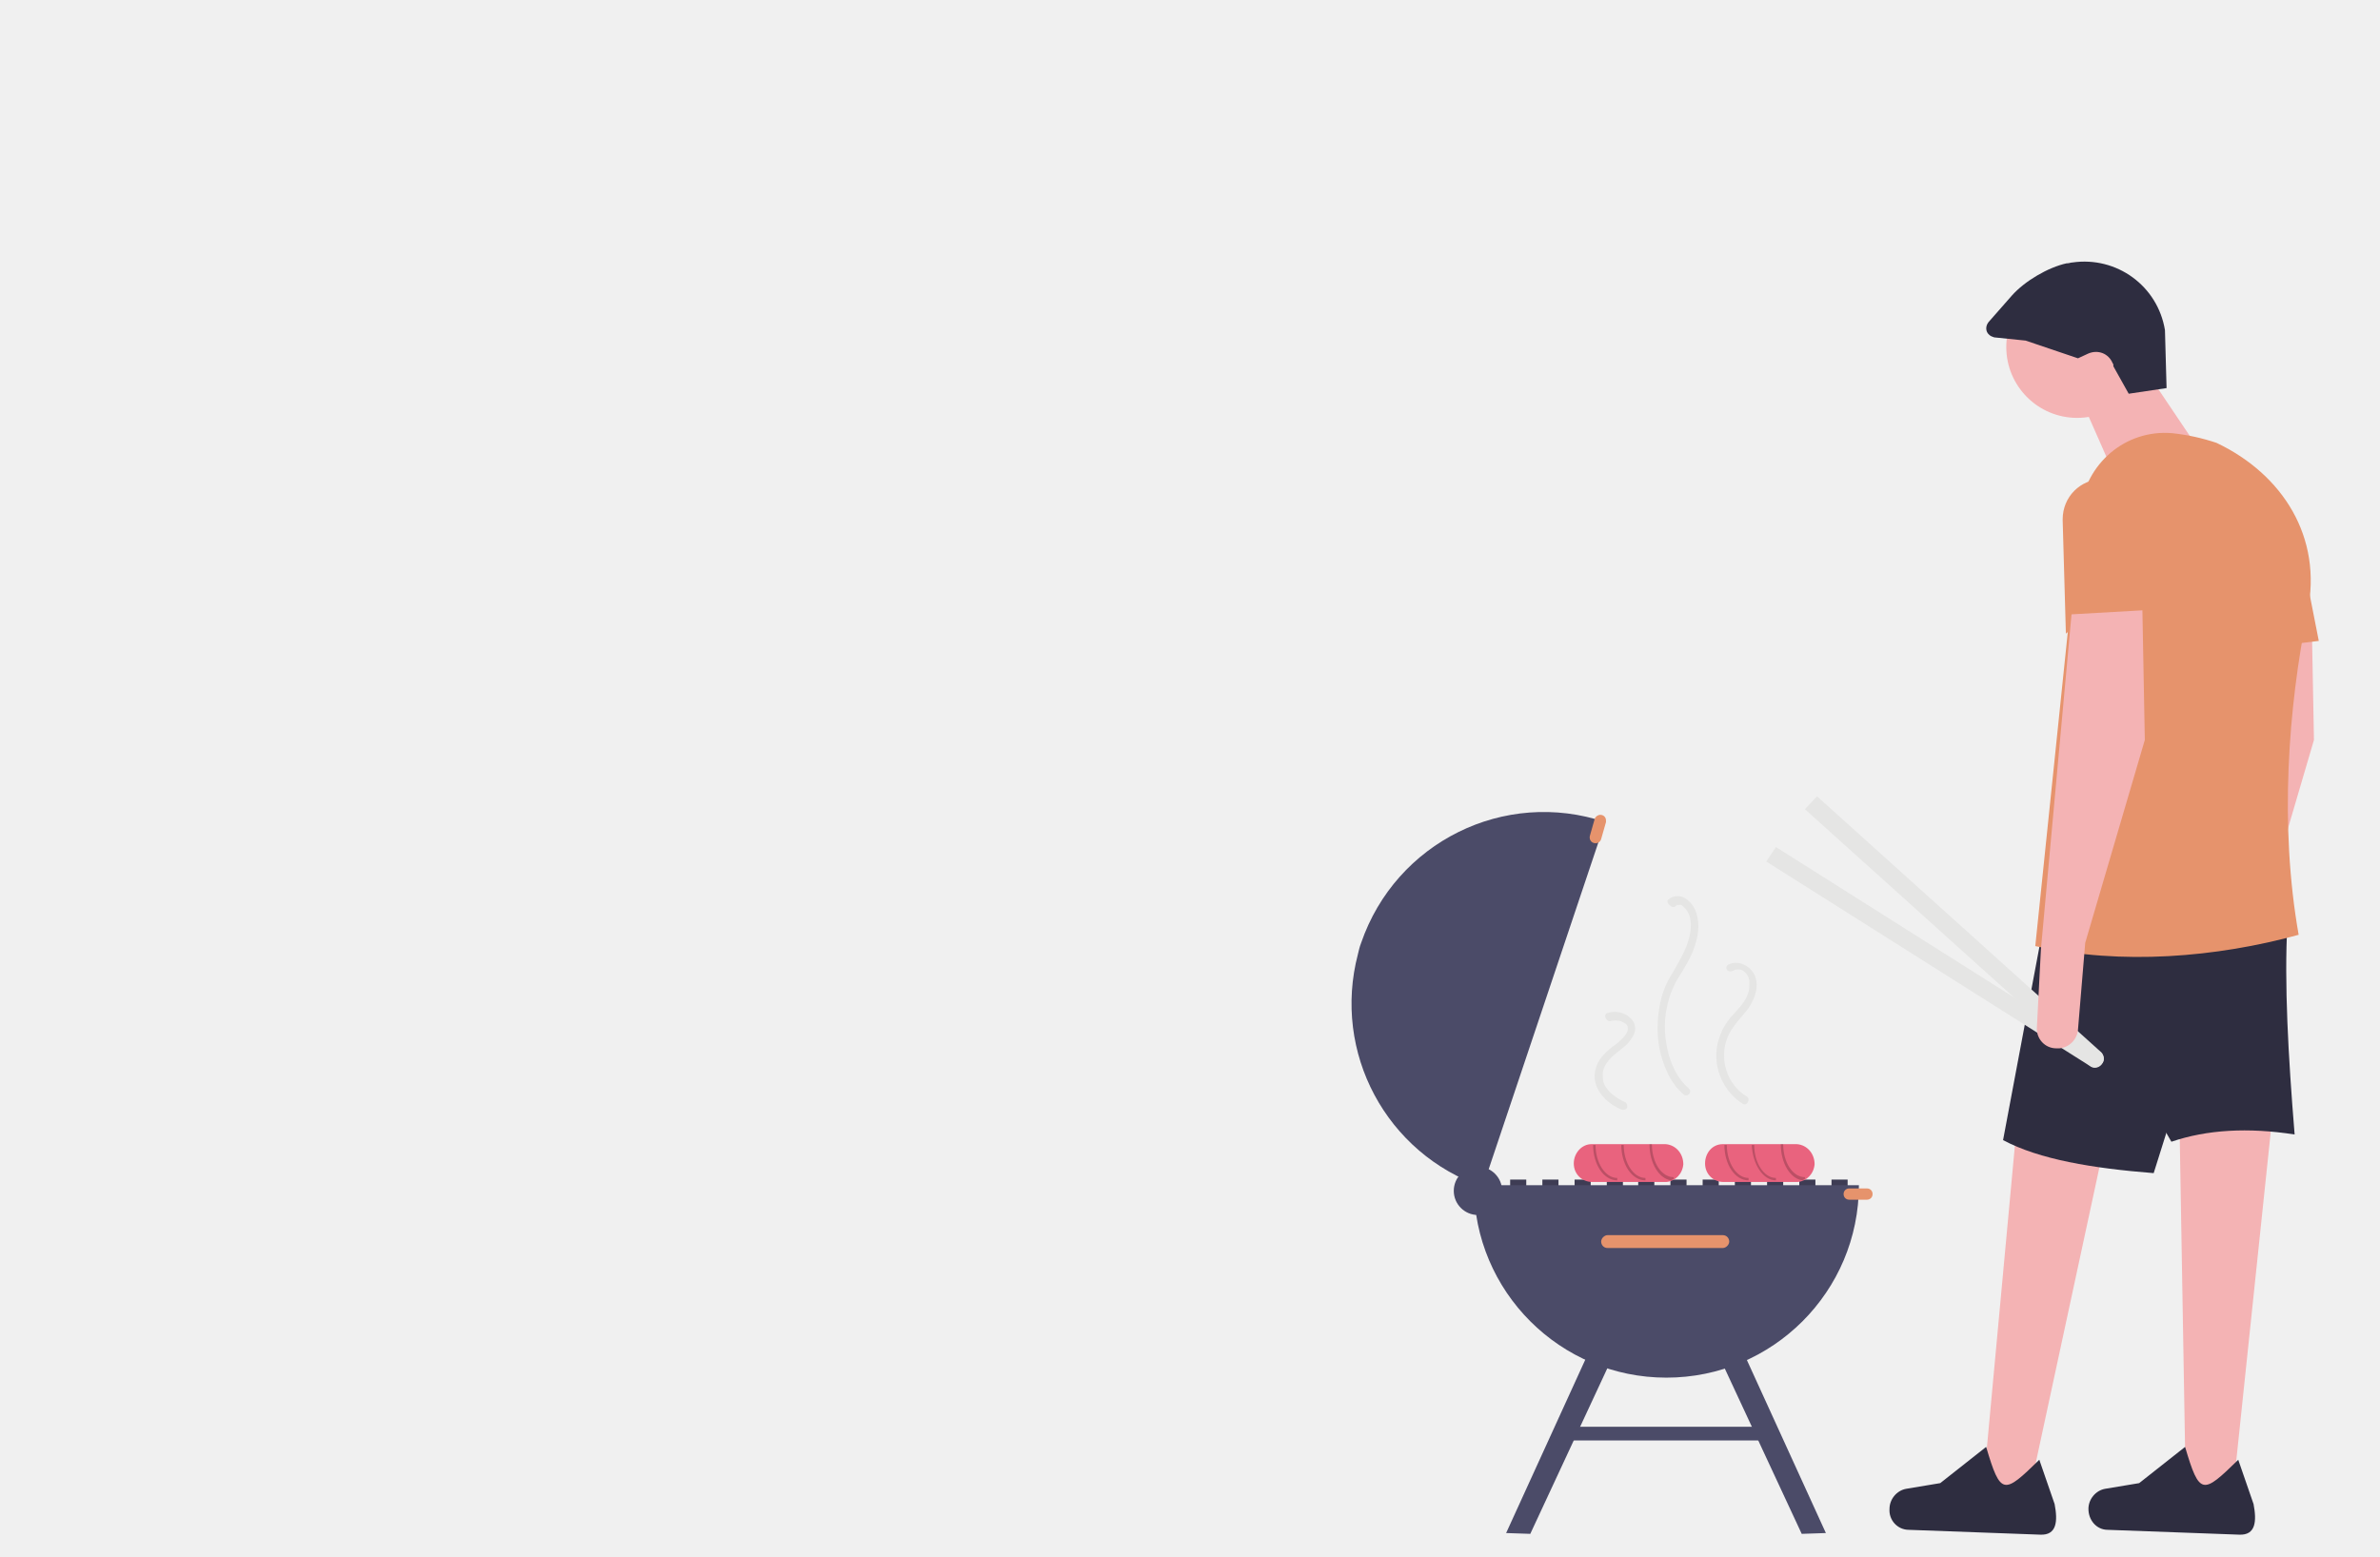
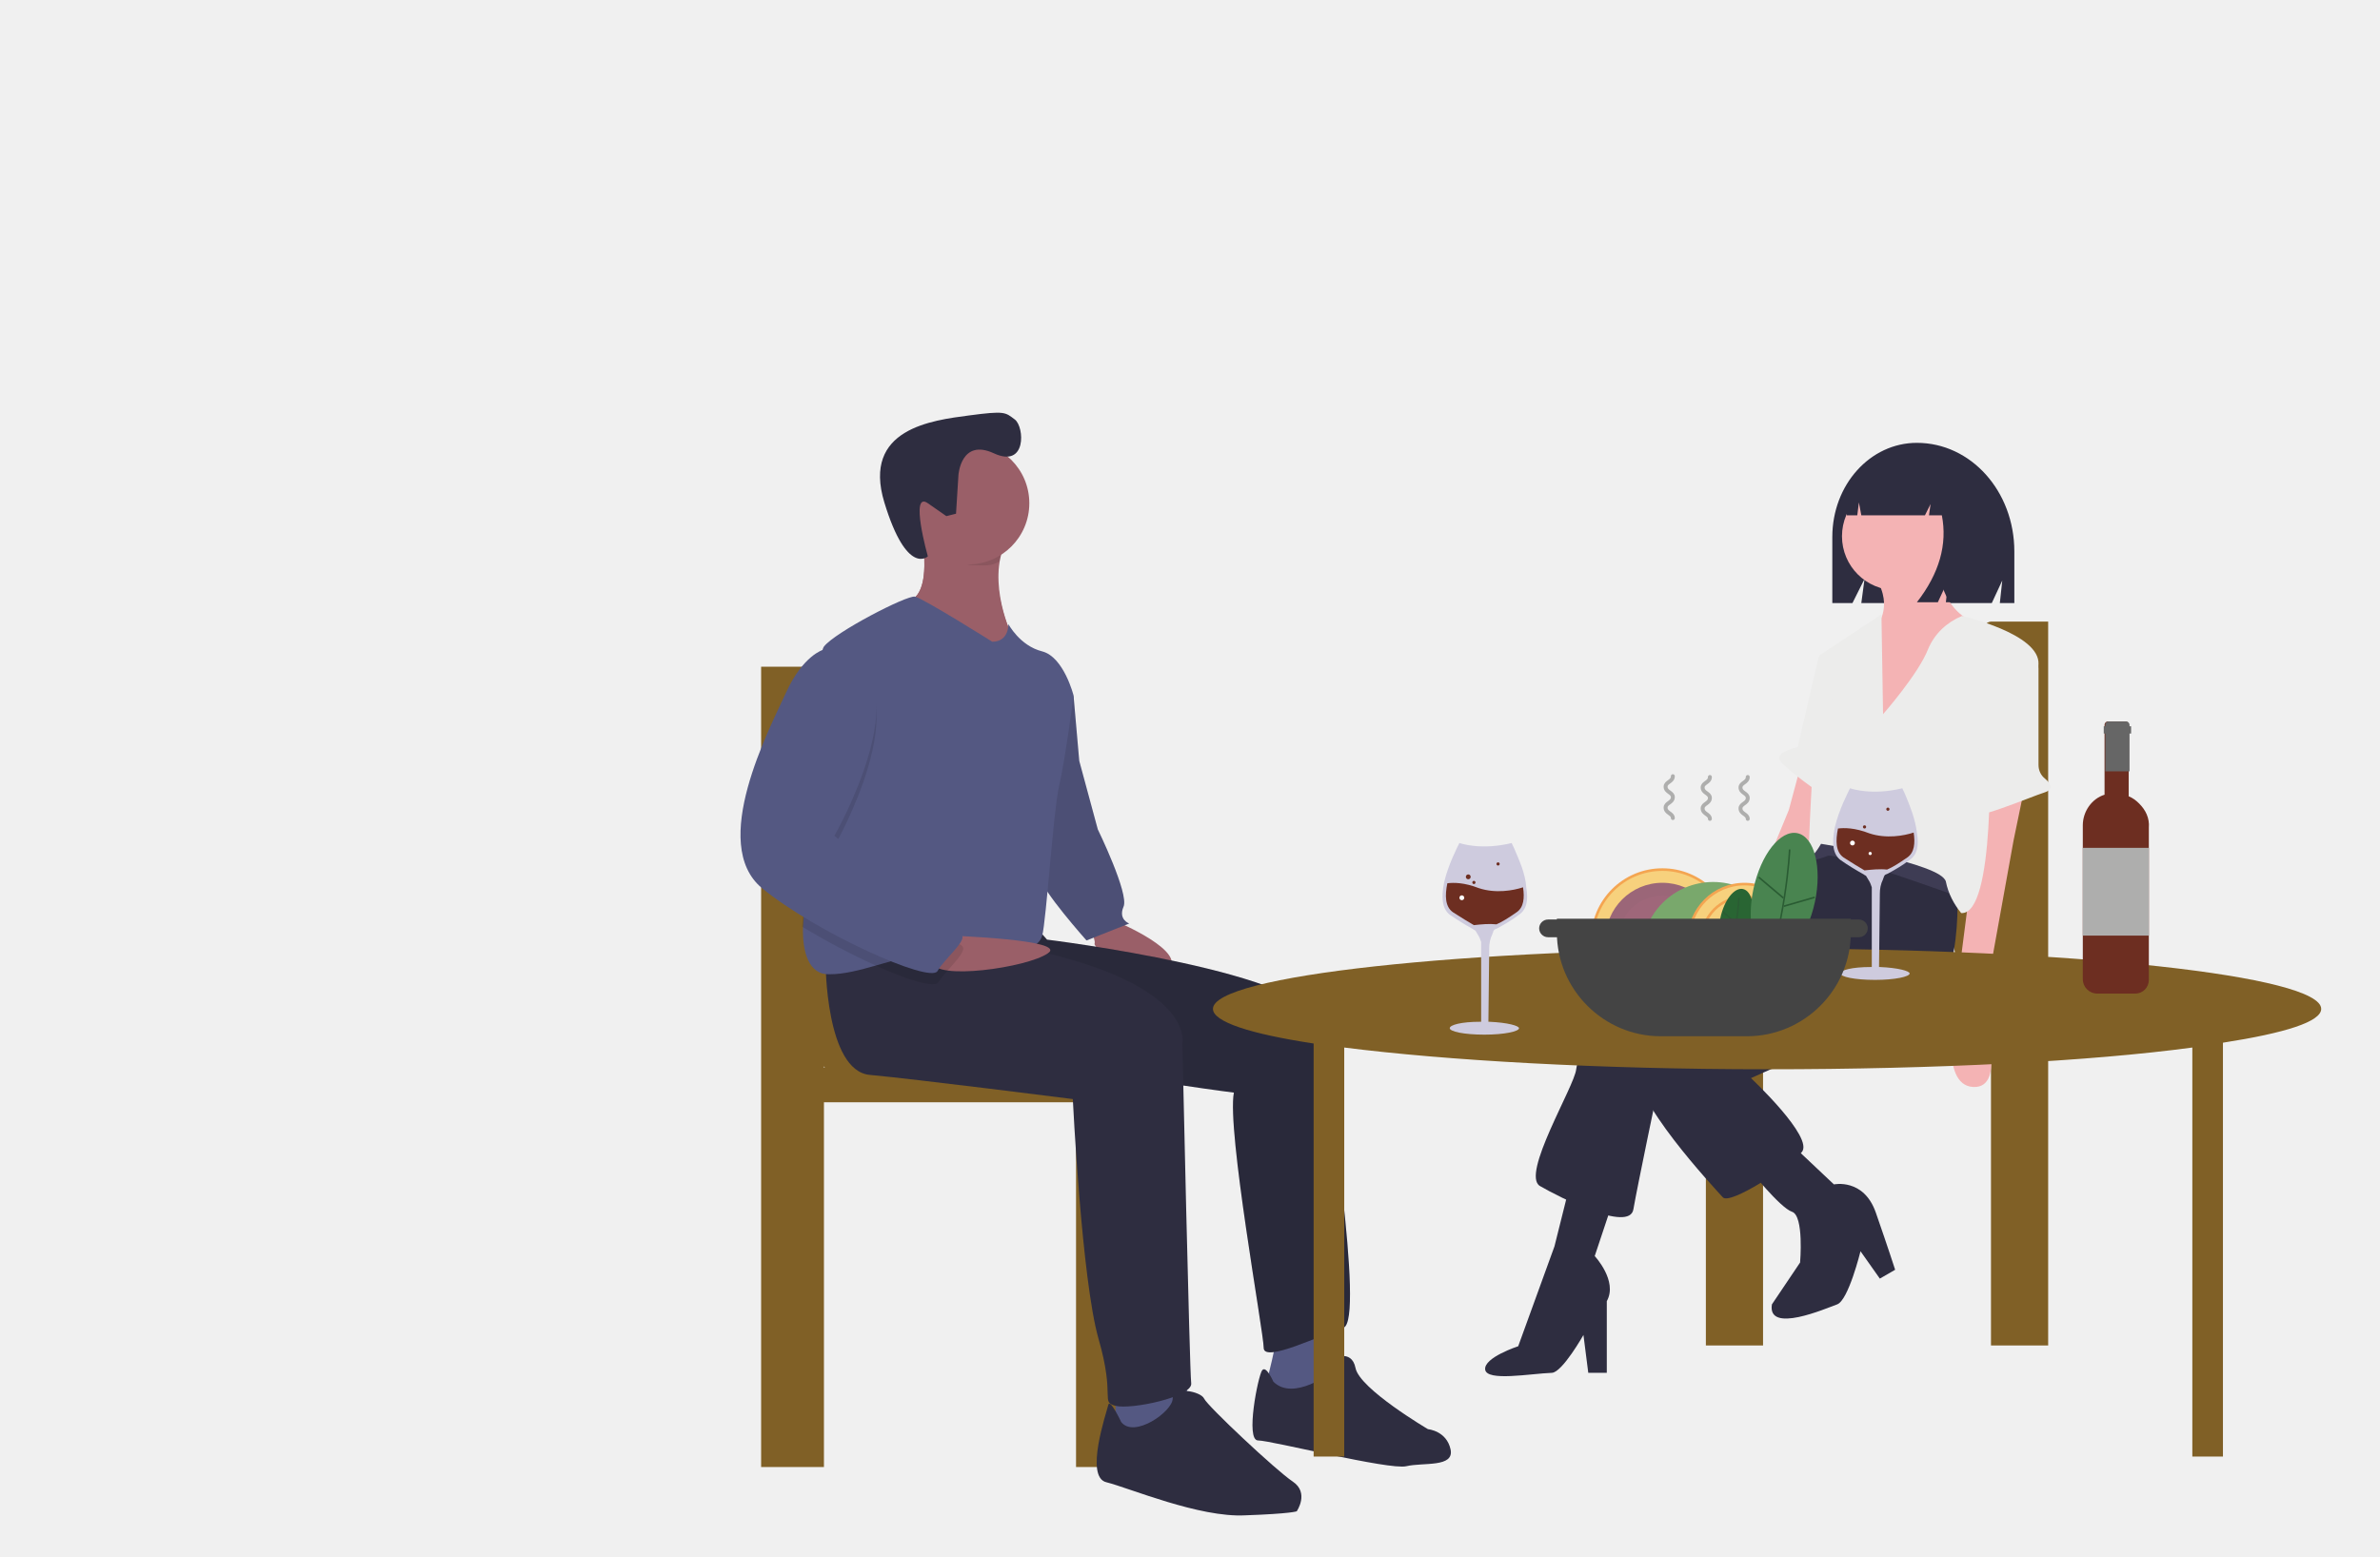
<svg xmlns="http://www.w3.org/2000/svg" version="1.1" id="圖層_1" x="0px" y="0px" viewBox="0 0 295.5 193.3" style="enable-background:new 0 0 295.5 193.3;" xml:space="preserve">
  <style type="text/css">
- 	.st0{fill:#3E3C54;}
- 	.st1{fill:#4B4B68;}
- 	.st2{fill:#E6936C;}
- 	.st3{fill:#E9637E;}
- 	.st4{opacity:0.2;fill:#040000;enable-background:new    ;}
- 	.st5{fill:#E5E5E4;}
- 	.st6{fill:#F4B3B4;}
- 	.st7{fill:#2E2D40;}
+ 	.st0{fill:#806026;}
+ 	.st1{fill:#2E2D40;}
+ 	.st2{fill:#F4B3B4;}
+ 	.st3{fill:#3E3C54;}
+ 	.st4{fill:#ECECEB;}
+ 	.st5{fill:#9A5F68;}
+ 	.st6{fill:#545882;}
+ 	.st7{opacity:0.1;fill:#040000;enable-background:new    ;}
+ 	.st8{fill:#6D2E21;}
+ 	.st9{fill:#AEAEAD;}
+ 	.st10{fill:#666666;}
+ 	.st11{fill:#CECBDE;}
+ 	.st12{fill:#FFFFFF;}
+ 	.st13{fill:#F7D17D;stroke:#F4A551;stroke-width:0.322;stroke-miterlimit:10;}
+ 	.st14{fill:#9B6678;stroke:#9B6678;stroke-width:0.322;stroke-miterlimit:10;}
+ 	.st15{fill:#9F677A;stroke:#9F677A;stroke-width:0.322;stroke-miterlimit:10;}
+ 	.st16{fill:#79A86C;stroke:#79A86C;stroke-width:0.322;stroke-miterlimit:10;}
+ 	.st17{fill:#444444;}
+ 	.st18{fill:none;stroke:#AEAEAD;stroke-width:0.488;stroke-linecap:round;stroke-linejoin:round;stroke-miterlimit:10;}
+ 	.st19{fill:#296533;}
+ 	.st20{fill:#2A5C33;}
+ 	.st21{fill:#555EA8;}
+ 	.st22{fill:#498450;}
</style>
  <g>
-     <rect x="227.4" y="146.5" class="st0" width="2" height="1.2" />
-     <rect x="223.4" y="146.5" class="st0" width="2" height="1.2" />
-     <rect x="219.4" y="146.5" class="st0" width="2" height="1.2" />
-     <rect x="215.4" y="146.5" class="st0" width="2" height="1.2" />
-     <rect x="211.4" y="146.5" class="st0" width="2" height="1.2" />
-     <rect x="207.4" y="146.5" class="st0" width="2" height="1.2" />
-     <rect x="203.4" y="146.5" class="st0" width="2" height="1.2" />
-     <rect x="199.5" y="146.5" class="st0" width="2" height="1.2" />
-     <rect x="195.5" y="146.5" class="st0" width="2" height="1.2" />
-     <rect x="191.5" y="146.5" class="st0" width="2" height="1.2" />
-     <rect x="187.5" y="146.5" class="st0" width="2" height="1.2" />
-     <path class="st1" d="M183,147.2c0,13.2,10.7,23.9,23.9,23.9s23.9-10.7,23.9-23.9H183z" />
-     <path class="st1" d="M184.1,147.4l15.2-45.3c-12.5-4.2-26,2.5-30.3,15c0,0,0,0,0,0c-0.2,0.5-0.3,1-0.4,1.4   C165.4,130.7,172.1,143.3,184.1,147.4z" />
-     <circle class="st1" cx="183.5" cy="147.9" r="3" />
-     <path class="st2" d="M213.9,153.4c0.5,0,0.8,0.4,0.8,0.8s-0.4,0.8-0.8,0.8h-14.3c-0.5,0-0.8-0.4-0.8-0.8s0.4-0.8,0.8-0.8H213.9z" />
-     <polygon class="st1" points="187,190.4 190,190.5 200.7,167.5 198,166.3  " />
-     <polygon class="st1" points="226.7,190.4 223.7,190.5 213,167.5 215.7,166.3  " />
-     <rect x="194.5" y="177.2" class="st1" width="24.6" height="1.7" />
-     <path class="st2" d="M198.7,101.2c0.4,0,0.7,0.3,0.7,0.7c0,0.1,0,0.1,0,0.2l-0.6,2.1c-0.1,0.4-0.5,0.6-0.9,0.5   c-0.4-0.1-0.6-0.5-0.5-0.9l0.6-2.1C198.1,101.4,198.4,101.2,198.7,101.2z" />
-     <path class="st2" d="M231.8,147.6c0.4,0,0.7,0.3,0.7,0.7s-0.3,0.7-0.7,0.7h-2.2c-0.4,0-0.7-0.3-0.7-0.7s0.3-0.7,0.7-0.7H231.8z" />
-     <path class="st3" d="M213.9,142.1h9c0.1,0,0.1,0,0.2,0c1.3,0.1,2.2,1.2,2.2,2.5c-0.1,1.2-1,2.1-2.1,2.2c-0.1,0-0.1,0-0.2,0h-9   c-1.3,0-2.3-1-2.3-2.3S212.6,142.1,213.9,142.1L213.9,142.1z" />
-     <path class="st4" d="M223.8,146.6c-1.5-0.2-2.7-2.1-2.7-4.5h0.3c0,2.3,1.2,4.1,2.7,4.1v0.2L223.8,146.6z" />
-     <path class="st4" d="M220.5,146.6v-0.3c-1.5,0-2.7-1.9-2.7-4.1h-0.3C217.6,144.6,218.9,146.6,220.5,146.6z" />
-     <path class="st4" d="M217.1,146.6v-0.3c-1.5,0-2.7-1.9-2.7-4.1h-0.3C214.1,144.6,215.4,146.6,217.1,146.6z" />
-     <path class="st3" d="M197.6,142.1h9c0.1,0,0.1,0,0.2,0c1.3,0.1,2.2,1.2,2.2,2.5c-0.1,1.2-1,2.1-2.1,2.2c-0.1,0-0.1,0-0.2,0h-9   c-1.3,0-2.3-1-2.3-2.3S196.4,142.1,197.6,142.1L197.6,142.1L197.6,142.1z" />
-     <path class="st4" d="M207.5,146.6c-1.5-0.2-2.7-2.1-2.7-4.5h0.3c0,2.3,1.2,4.1,2.7,4.1v0.2L207.5,146.6z" />
-     <path class="st4" d="M204.3,146.6v-0.3c-1.5,0-2.7-1.9-2.7-4.1h-0.3C201.3,144.6,202.6,146.6,204.3,146.6z" />
-     <path class="st4" d="M200.8,146.6v-0.3c-1.5,0-2.7-1.9-2.7-4.1h-0.3C197.8,144.6,199.1,146.6,200.8,146.6z" />
-     <path class="st5" d="M214.6,119.8c1.2-0.6,2.6,0.1,3.2,1.2c0.7,1.4,0.1,3-0.7,4.2c-0.9,1.2-2,2.2-2.6,3.6c-1.1,2.7-0.1,5.9,2.4,7.4   c0.5,0.3,0,1.2-0.5,0.9c-2.4-1.5-3.7-4.4-3.2-7.2c0.1-0.7,0.4-1.4,0.7-2.1c0.4-0.7,0.8-1.3,1.3-1.8c0.9-1,2-2.1,2-3.6   c0-0.2,0-0.4,0-0.6c0-0.1-0.1-0.3-0.1-0.4c-0.1-0.3-0.3-0.5-0.5-0.7c-0.2-0.2-0.5-0.3-0.7-0.3c-0.2,0-0.4,0-0.6,0.1   C214.5,121,214,120.1,214.6,119.8L214.6,119.8z" />
-     <path class="st5" d="M199.6,125.8c1-0.3,2.1-0.1,2.9,0.7c0.4,0.4,0.6,1,0.5,1.5c-0.1,0.6-0.5,1.1-0.9,1.6c-0.8,0.8-1.9,1.4-2.6,2.4   c-0.3,0.4-0.5,0.9-0.5,1.4c0,0.5,0,0.9,0.2,1.3c0.5,1,1.5,1.7,2.6,2.2c0.2,0.1,0.3,0.5,0.2,0.7c-0.1,0.2-0.4,0.3-0.7,0.2   c-1.9-0.8-3.8-2.7-3.2-5c0.3-1.2,1.1-2,2.1-2.8c0.5-0.3,0.9-0.7,1.3-1.1c0.3-0.3,0.7-0.8,0.6-1.3c0-0.2-0.1-0.3-0.2-0.4   c-0.1-0.1-0.3-0.2-0.5-0.3c-0.4-0.2-1-0.2-1.4-0.1c-0.3,0.1-0.5-0.1-0.6-0.3C199.2,126.2,199.3,125.9,199.6,125.8L199.6,125.8z" />
-     <path class="st5" d="M207.2,111.7c0.3-0.3,0.7-0.4,1.1-0.4c0.4,0,0.7,0.1,1,0.3c0.7,0.5,1.2,1.2,1.4,2.1c0.5,1.9-0.2,4-1.1,5.7   c-0.5,0.9-1,1.7-1.5,2.5c-0.4,0.8-0.8,1.7-1,2.6c-0.5,1.9-0.5,3.8-0.1,5.7c0.4,1.9,1.2,3.7,2.7,5c0.2,0.2,0.2,0.5,0,0.7   c-0.2,0.2-0.5,0.2-0.7,0c-1.3-1.1-2.1-2.7-2.6-4.3c-0.6-1.8-0.7-3.7-0.5-5.6c0.1-0.9,0.3-1.9,0.6-2.8c0.3-0.9,0.8-1.8,1.3-2.6   c0.9-1.6,1.9-3.2,2.1-5.1c0.1-0.9,0-1.9-0.6-2.6c0,0,0,0,0,0c0,0-0.1-0.1-0.1-0.1c-0.1-0.1-0.1-0.1-0.2-0.2c0,0,0.1,0,0,0   c0,0-0.1-0.1-0.1-0.1c0,0-0.1,0-0.1-0.1c0,0,0,0-0.1,0c0,0,0,0,0,0c0,0-0.2-0.1-0.1,0c0,0-0.1,0-0.1,0c0,0-0.1,0-0.1,0   c0.1,0-0.1,0-0.1,0c0,0-0.1,0-0.1,0c0.1,0-0.2,0.1-0.1,0.1c-0.2,0.2-0.5,0.2-0.7,0C207,112.2,206.9,111.8,207.2,111.7L207.2,111.7z   " />
-     <polygon class="st6" points="246.2,185.1 251.7,186.6 261.8,139.7 250.5,138.7  " />
-     <polygon class="st6" points="271.4,185.8 277.1,186.7 282.1,139 270.6,139.2  " />
-     <path class="st6" d="M274.4,117.9l-0.5,9.7c-0.1,1.4,1,2.6,2.4,2.6c0.1,0,0.2,0,0.4,0l0,0c1.2-0.1,2.2-1.1,2.3-2.3l0.9-10.8   l7.4-25.2L287,75.8l-8.8,0.5L274.4,117.9z" />
-     <path class="st7" d="M269.6,141.8c4.4-1.5,9.5-1.8,15.3-0.9c-0.8-9.8-1.3-18.8-0.9-26.1h-30L269.6,141.8z" />
-     <path class="st7" d="M248.7,141.6c4.5,2.4,11.1,3.5,18.7,4.1l9.5-30.2l-23.2-0.5L248.7,141.6z" />
-     <path class="st7" d="M237,190l16.3,0.6c2.1,0.1,2.2-1.7,1.8-3.8l-1.9-5.5c-4.4,4.3-4.8,4.5-6.6-1.6l-5.7,4.5l-4.2,0.7   c-1.2,0.2-2.1,1.3-2.1,2.5l0,0C234.5,188.8,235.6,190,237,190z" />
-     <path class="st7" d="M261.7,190l16.3,0.6c2.1,0.1,2.2-1.7,1.8-3.8l-1.9-5.5c-4.4,4.3-4.8,4.5-6.6-1.6l-5.7,4.5l-4.2,0.7   c-1.2,0.2-2.1,1.3-2.1,2.5l0,0C259.3,188.8,260.3,190,261.7,190z" />
-     <circle class="st6" cx="257.9" cy="43.1" r="8.8" />
-     <polygon class="st6" points="262.4,58.7 272.8,55.5 265.8,45.1 257.9,48.5  " />
-     <path class="st2" d="M252.7,117.5c10.7,2.4,22.5,1.4,32.7-1.4c-2.4-13.6-1.3-28.2,1.1-40.1c1.9-9.3-3.1-17.1-11.3-21   c-1.8-0.6-3.6-1-5.5-1.2c-5.8-0.5-10.8,3.8-11.4,9.6L252.7,117.5z" />
-     <polygon class="st2" points="280.4,80.5 287.9,79.6 285.6,67.9 280.4,67.9  " />
-     <path class="st7" d="M258,44.5l1.3-0.6c1.2-0.5,2.5,0,3,1.2c0.1,0.1,0.1,0.2,0.1,0.4l0,0l1.9,3.4l4.7-0.7l-0.2-7.2   c-0.9-5.5-6-9.2-11.5-8.4c-0.2,0-0.4,0.1-0.6,0.1l-0.1,0c-2.3,0.5-5.2,2.2-6.8,4l-2.9,3.3c-0.4,0.5-0.4,1.2,0.1,1.6   c0.2,0.2,0.4,0.2,0.6,0.3l3.9,0.4L258,44.5z" />
-     <path class="st2" d="M256.5,78.7c2.7-2.6,6.2-2.7,10.1-1.6V65c0-3-2.4-5.5-5.5-5.5l0,0c-2.8,0-5,2.2-5,5c0,0,0,0.1,0,0.1   L256.5,78.7z" />
-     <path class="st5" d="M261,132.1L261,132.1c-0.3,0.5-1,0.7-1.5,0.3l-40.2-25.4l1.2-1.8l40.2,25.4C261.2,131,261.4,131.6,261,132.1z" />
-     <path class="st5" d="M260.9,132.2L260.9,132.2c-0.4,0.4-1.1,0.5-1.5,0.1l-35.3-31.8l1.5-1.6l35.3,31.8   C261.3,131.1,261.3,131.8,260.9,132.2z" />
-     <path class="st6" d="M253.4,117.9l-0.5,9.7c-0.1,1.4,1,2.6,2.4,2.6c0.1,0,0.2,0,0.4,0l0,0c1.2-0.1,2.2-1.1,2.3-2.3l0.9-10.8   l7.4-25.2L266,75.8l-8.8,0.5L253.4,117.9z" />
+     <path class="st0" d="M211.8,122.2v44.9h7.1v-41h28.3v41h7.1V77.2h-7.1c-2.3,0-5.9,12.2-5.9,24.5c0,9.2,1.1,17.2,2.6,20.5H211.8z    M247.2,122.2L247.2,122.2c0-0.1,0-0.1,0-0.2V122.2z" />
+     <path class="st1" d="M238,55L238,55c-5.8,0-10.5,5.2-10.5,11.7v8.2h2.5l1.5-3l-0.4,3h16.2l1.3-2.8l-0.3,2.8h1.8v-6.4   C250.1,61,244.7,55,238,55z" />
+     <path class="st1" d="M226,108.4l-6.4,2.7l-22.4,18.2c-0.8,1-1.3,2.2-1.5,3.5c-0.2,2.1-6.9,13.1-4.5,14.5c2.4,1.4,11.1,5.8,11.6,2.9   s3.1-15.3,3.1-15.3l21.6-19.3L226,108.4z" />
+     <path class="st1" d="M200.7,147.9L198,156c0,0,2.9,3.1,1.5,5.6v8.9h-2.3l-0.6-4.7c0,0-2.6,4.6-3.9,4.7c-2.7,0.1-8.1,1.1-8.3-0.4   c-0.2-1.5,4.1-2.9,4.1-2.9l4.5-12.4l1.9-7.6L200.7,147.9z" />
+     <path class="st1" d="M242.8,106.3c0,0,1.5,14.2-2.7,16.8s-22.7,10.8-22.7,10.8s7.9,7.4,6.3,9.2s-8.9,6.6-9.8,5.6   s-11.8-12.6-10.5-16.3s19.2-15.8,19.2-15.8l2.1-7.6l0.6-6.1l6.8-4.4L242.8,106.3z" />
+     <circle class="st2" cx="235.4" cy="66.6" r="6.7" />
+     <path class="st2" d="M240.6,69.3c0,0-0.3,6.1,4.7,8.1s-12.4,14.5-12.4,14.5v-14c0,0,2.3-2.4,0-6.1L240.6,69.3z" />
+     <path class="st2" d="M251.3,98.1l-1.3,6.3l-3.9,21.6c0,0,3.2,9.2-1.1,9s-2.3-10-2.3-10l2.3-17.9v-6.9L251.3,98.1z" />
+     <path class="st2" d="M223.6,95l-1.5,5.6l-6.6,16c0,0-4.5,7.6-0.8,7.4s3.7-7.4,3.7-7.4l7.6-12.9v-7.3L223.6,95z" />
+     <path class="st1" d="M222.4,142.1l5.3,5c0,0,3.7-0.8,5.2,3.5s2.4,7.1,2.4,7.1l-1.9,1.1l-2.4-3.4c0,0-1.5,6.1-2.9,6.6   s-8.7,3.7-8.1,0l3.5-5.2c0,0,0.5-5.8-1-6.3s-5.3-5.3-5.3-5.3L222.4,142.1z" />
+     <path class="st3" d="M243,111.3c0,0-15.2-5.5-16.1-5c-0.7,0.3-1.5,0.5-2.3,0.6v-2.2c0,0,5-1.8,7.7-0.6c2.7,1.1,11.1,6.1,11.1,6.1   L243,111.3z" />
+     <path class="st4" d="M233.8,88.7c0,0,4.4-5,5.6-8.1c0.8-1.9,2.3-3.3,4.2-4.1c0,0,9.7,2.2,9.5,6s-6.1,9.8-6.1,9.8s0.8,21.4-3.5,21.1   c-0.9-1.1-1.6-2.4-1.9-3.9c-0.5-2.3-15.5-4.7-15.5-4.7s-1.3,2.3-1.5,1.3s1.3-24.7,1.3-24.7l7.7-5.1L233.8,88.7z" />
+     <path class="st4" d="M251.9,81l0.1,0.1c0.7,0.4,1.1,1.1,1.1,1.9v12c0,0.7,0.3,1.3,0.8,1.7c0.6,0.5,1.2,1.3,0,1.7   c-1.9,0.6-9.5,3.9-9.7,2.7s-0.5-2.4,0-2.4c0.4,0,2.6-11.6,4.4-16.5c0.4-1.2,1.7-1.7,2.9-1.3C251.7,80.9,251.8,80.9,251.9,81z" />
+     <path class="st4" d="M228.1,81l-2.3,0.6l-2.6,11.2c0,0-3.1,0.6-2.1,1.8s5,4,5,4L228.1,81z" />
+     <path class="st1" d="M241,58.2c-1-1.4-2.6-2.2-4.3-2.2h-0.2c-4,0-7.2,3.6-7.2,8l0,0h1.3l0.2-1.6l0.3,1.6h7.9l0.7-1.4l-0.2,1.4h1.6   c0.7,3.6-0.3,7.2-3.1,10.8h2.6l1.3-2.8l-0.3,2.8h5l1-6.4C247.6,63.7,244.9,59.6,241,58.2z" />
+     <path class="st0" d="M106,132.5c1.7-3.7,2.9-12.4,2.9-22.7c0-13.6-4-27-6.6-27h-7.8v99.4h7.8v-45.3h31.3v45.3h7.8v-49.7L106,132.5   L106,132.5z M102.3,132.4c0,0.1,0.1,0.1,0.1,0.2h-0.1V132.4z" />
+     <path class="st5" d="M138.5,114.4c0,0,9.4,3.9,6.4,6.2c-3,2.3-9.2-2.8-9-3.4c0.2-0.6-0.9-2.3-0.9-2.3L138.5,114.4z" />
+     <path class="st6" d="M130.3,83.7l3,2.8l0.7,8l2.3,8.5c0,0,3.9,8,3.2,9.6s0.7,2.1,0.7,2.1l-5.3,2.1c0,0-5.7-6.4-5.7-7.8   C129.1,107.5,130.3,83.7,130.3,83.7z" />
+     <path class="st7" d="M130.3,83.7l3,2.8l0.7,8l2.3,8.5c0,0,3.9,8,3.2,9.6s0.7,2.1,0.7,2.1l-5.3,2.1c0,0-5.7-6.4-5.7-7.8   C129.1,107.5,130.3,83.7,130.3,83.7z" />
+     <path class="st6" d="M158.5,166.3c0,0-1.1,5.3-1.4,5.7s4.4,2.1,4.4,2.1l5.5-3.9c0,0-2.3-5-2.3-6L158.5,166.3z" />
+     <path class="st1" d="M128.4,114.9l1.6,1.8c0,0,33.3,4.1,34,10.6c0.7,6.5,5.5,36.7,2.8,37.6c-2.8,0.9-9.9,4.4-9.9,2.5   s-4.6-27.1-3.7-31.7c0,0-39.7-5-40.6-10.8c-0.9-5.7,0.9-8.3,0.9-8.3L128.4,114.9z" />
+     <path class="st7" d="M128.4,114.9l1.6,1.8c0,0,33.3,4.1,34,10.6c0.7,6.5,5.5,36.7,2.8,37.6c-2.8,0.9-9.9,4.4-9.9,2.5   s-4.6-27.1-3.7-31.7c0,0-39.7-5-40.6-10.8c-0.9-5.7,0.9-8.3,0.9-8.3L128.4,114.9z" />
+     <path class="st1" d="M158.1,171.6c0,0-0.9-2.1-1.4-1.4s-2.1,8.7-0.5,8.7c1.6,0,16.3,3.7,18.4,3.2c2.1-0.5,6,0.2,5.5-2.1   s-2.8-2.5-2.8-2.5s-8.5-5-9-7.6c-0.5-2.5-3-1.1-3-1.1v1.6C165.4,170.4,160.6,174.1,158.1,171.6z" />
+     <path class="st5" d="M114.4,66.2c0,0,1.6,7.8-1.8,8.5S117,80,117,80l5,2.8l3.7-3.7c0,0-3.3-6.8-0.8-11.8   C127.4,62.2,114.4,66.2,114.4,66.2z" />
+     <path class="st5" d="M125.7,79.1l-3.7,3.7l-5-2.8c0,0-7.8-4.6-4.4-5.3c2.2-0.4,2.3-3.8,2.1-6.2c-0.1-0.8-0.2-1.5-0.3-2.3   c0,0,13-4,10.4,1c-0.4,0.8-0.6,1.6-0.8,2.5C123.3,74.3,125.7,79.1,125.7,79.1z" />
+     <polygon class="st6" points="138.5,172.9 138.5,178.2 147.3,178.2 148,176.2 147,170.7  " />
+     <path class="st1" d="M102.5,119.5c0,0,0,13.5,5.5,14s25.2,3,25.2,3s1.1,22.5,3.2,29.8c2.1,7.3,0.2,7.8,2.1,8.3s9.6-1.1,9.4-2.8   c-0.2-1.6-1.1-42.2-1.1-42.2s2.1-8.7-25.5-12.9L102.5,119.5z" />
+     <path class="st1" d="M139.2,176.6c0,0-1.4-3-1.6-2.1s-3,9-0.2,9.6c2.8,0.7,11.5,4.4,17.2,4.1c5.7-0.2,6.4-0.5,6.4-0.5   s1.6-2.3-0.5-3.7c-2.1-1.4-10.6-9.4-11-10.3c-0.4-0.9-3.9-1.6-3.9,0S140.8,178.7,139.2,176.6z" />
+     <path class="st7" d="M124.9,67.2c-0.4,0.8-0.6,1.6-0.8,2.5c-1.1,0.7-1.9,0.5-3.3,0.5c-2.1,0-3-2.7-4.4-4.1c-0.1-1.3-2,0.1-2,0.1   S127.4,62.2,124.9,67.2z" />
+     <circle class="st5" cx="120.2" cy="62.5" r="7.6" />
+     <path class="st6" d="M133.3,86.4c0,0-1.1,8.3-1.8,11.2s-1.6,16.8-2.1,18.6c-0.5,1.8-3.2,2.3-8.7,1.6c-0.3,0-0.7-0.1-1-0.1   c-3.4-0.1-7.3,1.2-10.9,2.2c-2.1,0.6-4,1.1-5.8,1.1c-2.6,0.1-3.4-2.8-3.3-5.9c0.1-2.9,0.9-6.1,1.7-7.2c1.4-2,0-19.9,0.5-25.8l0,0   c0.1-0.9,0.2-1.5,0.4-1.8c1.4-1.8,10.3-6.4,11.3-6.2c1,0.2,9.6,5.6,9.6,5.6c2.1,0,2-2.2,2-2.2s1.4,2.7,4.2,3.4   C132.1,81.6,133.3,86.4,133.3,86.4z" />
+     <path class="st5" d="M117.9,116.2c0,0,14.8,0.5,12.2,2.2c-2.6,1.8-14.1,3.4-14.3,1.1C115.6,117.2,117.9,116.2,117.9,116.2z" />
+     <path class="st7" d="M119.6,117.8c0,0.9-2.3,2.9-3.1,4.2c-0.4,0.7-3.7-0.2-7.8-2.1c-3.1-1.4-6.1-3-9.1-4.8c0.1-2.9,0.9-6.1,1.7-7.2   c1.4-2,0-19.9,0.5-25.8l0,0c0.1-0.1,0.3-0.1,0.4-0.2h2.8c9.4,4.4-1.4,23.2-1.4,23.2s14.2,11.7,15.6,12.2   C119.4,117.4,119.6,117.6,119.6,117.8z" />
+     <path class="st6" d="M105,80.7h-2.8c0,0-2.5,0.7-4.6,5.3c-2.1,4.6-9.6,18.8-3,24.3c6.7,5.5,20.9,11.9,21.8,10.3s4.1-4.1,2.8-4.6   c-1.3-0.5-15.6-12.2-15.6-12.2S114.4,85,105,80.7z" />
+     <path class="st1" d="M119,59c0,0,0.3-4.6,4.4-2.7c4.1,1.9,3.8-3.3,2.6-4.2c-1.2-0.9-1.2-1.1-5.7-0.5s-13.3,1.6-10.5,10.8   c2.8,9.2,5.4,6.7,5.4,6.7s-2.3-8.2,0-6.6l2.3,1.6l1.2-0.3L119,59z" />
+     <path class="st0" d="M288.2,125.3c0-4.1-30.8-7.5-68.8-7.5s-68.8,3.4-68.8,7.5c0,1.6,4.6,3.1,12.5,4.3v51.3h3.8v-50.8   c12.6,1.6,31.5,2.7,52.5,2.7c21.2,0,40.2-1,52.8-2.7v50.8h3.8v-51.4C283.7,128.3,288.2,126.9,288.2,125.3z" />
+     <path class="st8" d="M265.6,99.8c-0.4-0.4-0.8-0.7-1.3-0.9V90c0-0.2-0.2-0.4-0.4-0.4l0,0h-2.2c-0.2,0-0.4,0.2-0.4,0.4l0,0v8.7   c-1.6,0.5-2.7,2.1-2.7,3.8v19.1c0,1,0.8,1.8,1.8,1.8h4.7c1,0,1.7-0.8,1.7-1.7v-18.9C266.9,101.6,266.4,100.6,265.6,99.8z" />
+     <rect x="258.6" y="105.3" class="st9" width="8.2" height="10.9" />
+     <path class="st10" d="M264.6,90.2h-0.2V90c0-0.2-0.2-0.4-0.4-0.4l0,0h-2.2c-0.2,0-0.4,0.2-0.4,0.4l0,0v0.2h-0.2v0.9h0.2v4.7h3v-4.7   h0.2V90.2z" />
+     <path class="st11" d="M188.1,105.6c-0.2-0.5-0.4-0.8-0.4-0.9c-3.7,0.9-6.2,0.1-6.5,0c-0.2,0.4-1.4,2.7-1.9,4.9   c-0.4,2-0.2,3.3,0.7,4l0,0l0,0c1,0.7,2,1.3,2.9,1.8c0.1,0.1,0.2,0.1,0.3,0.2l0,0l0,0c0.1,0.2,0.2,0.3,0.3,0.5   c0.2,0.3,0.3,0.6,0.4,0.9v9.9h-0.1c-2.4,0-3.8,0.4-3.8,0.8c0,0.4,1.7,0.8,4.3,0.8c2.5,0,4.3-0.4,4.3-0.8c0-0.3-1.4-0.7-3.7-0.8   h-0.1l0.1-9.1c0-0.6,0.1-1.2,0.4-1.8c0-0.1,0.1-0.2,0.1-0.3c0-0.1,0.1-0.1,0.1-0.2l0,0l0,0c0.1-0.1,0.2-0.1,0.4-0.2l0,0   c0.9-0.5,1.8-1,2.7-1.7c0.9-0.6,1.2-1.7,0.9-3.4C189.4,108.5,188.6,106.8,188.1,105.6z" />
+     <path class="st8" d="M188.3,113.3c-1,0.7-1.8,1.2-2.5,1.5l0,0c-0.9-0.1-1.9,0-2.8,0.1c-0.7-0.4-1.5-0.9-2.6-1.6l0,0l0,0   c-1-0.7-1-2.1-0.7-3.6c0.8-0.1,2.1-0.1,3.9,0.6c2.1,0.7,4.3,0.3,5.5-0.1C189.3,111.5,189.2,112.7,188.3,113.3z" />
+     <circle class="st8" cx="182.3" cy="108.9" r="0.3" />
+     <circle class="st12" cx="181.5" cy="111.5" r="0.3" />
+     <circle class="st8" cx="183" cy="109.6" r="0.2" />
+     <circle class="st12" cx="195.3" cy="114.7" r="0.2" />
+     <circle class="st12" cx="194.1" cy="114.9" r="0.2" />
+     <circle class="st8" cx="186" cy="107.3" r="0.2" />
+     <path class="st11" d="M236.6,98.8c-0.2-0.5-0.4-0.8-0.4-0.9c-3.7,0.9-6.2,0.1-6.5,0c-0.2,0.4-1.4,2.7-1.9,4.9c-0.4,2-0.2,3.3,0.7,4   l0,0l0,0c1,0.7,2,1.3,2.9,1.8c0.1,0.1,0.2,0.1,0.3,0.2l0,0l0,0c0.1,0.2,0.2,0.3,0.3,0.5c0.2,0.3,0.3,0.6,0.4,0.9v9.9h-0.1   c-2.4,0-3.8,0.4-3.8,0.8s1.7,0.8,4.3,0.8c2.5,0,4.3-0.4,4.3-0.8c0-0.3-1.4-0.7-3.7-0.8h-0.1l0.1-9.1c0-0.6,0.1-1.2,0.4-1.8   c0-0.1,0.1-0.2,0.1-0.3c0-0.1,0.1-0.1,0.1-0.2l0,0l0,0c0.1-0.1,0.2-0.1,0.4-0.2l0,0c0.9-0.5,1.8-1,2.7-1.7c0.9-0.6,1.2-1.7,0.9-3.4   C237.8,101.7,237.1,100,236.6,98.8z" />
+     <path class="st8" d="M236.8,106.5c-1,0.7-1.8,1.2-2.5,1.5l0,0c-0.9-0.1-1.9,0-2.8,0.1c-0.7-0.4-1.5-0.9-2.6-1.6l0,0l0,0   c-1-0.7-1-2.1-0.7-3.6c0.8-0.1,2.1-0.1,3.9,0.6c2.1,0.7,4.3,0.3,5.5-0.1C237.8,104.7,237.7,105.9,236.8,106.5z" />
+     <circle class="st12" cx="230" cy="104.7" r="0.3" />
+     <circle class="st8" cx="231.5" cy="102.7" r="0.2" />
+     <circle class="st12" cx="232.2" cy="106" r="0.2" />
+     <circle class="st8" cx="234.4" cy="100.5" r="0.2" />
+     <circle class="st13" cx="206.4" cy="116.7" r="8.7" />
+     <circle class="st14" cx="206.4" cy="116.7" r="6.9" />
+     <circle class="st15" cx="206.4" cy="116.7" r="5.3" />
+     <circle class="st14" cx="206.4" cy="116.7" r="3" />
+     <circle class="st16" cx="212.7" cy="118.4" r="8.7" />
+     <circle class="st13" cx="216.6" cy="116.7" r="6.9" />
+     <circle class="st13" cx="216.6" cy="116.7" r="5.3" />
+     <circle class="st13" cx="216.6" cy="116.7" r="3" />
+     <path class="st17" d="M194.4,116.4h-2.2c-0.6,0-1.1-0.5-1.1-1.1l0,0c0-0.6,0.5-1.1,1.1-1.1h2.2c0.6,0,1.1,0.5,1.1,1.1l0,0   C195.5,115.9,195,116.4,194.4,116.4z" />
+     <path class="st17" d="M230.8,116.4h-2.2c-0.6,0-1.1-0.5-1.1-1.1l0,0c0-0.6,0.5-1.1,1.1-1.1h2.2c0.6,0,1.1,0.5,1.1,1.1l0,0   C231.9,115.9,231.4,116.4,230.8,116.4z" />
+     <g>
+       <g>
+         <path class="st18" d="M207.7,96.4c0,0.7-0.9,0.7-0.9,1.3c0,0.7,0.9,0.7,0.9,1.3c0,0.7-0.9,0.7-0.9,1.3c0,0.7,0.9,0.7,0.9,1.3" />
+       </g>
+       <g>
+         <path class="st18" d="M212.3,96.5c0,0.7-0.9,0.7-0.9,1.3c0,0.7,0.9,0.7,0.9,1.3c0,0.7-0.9,0.7-0.9,1.3c0,0.7,0.9,0.7,0.9,1.3" />
+       </g>
+       <g>
+         <path class="st18" d="M217,96.5c0,0.7-0.9,0.7-0.9,1.3c0,0.7,0.9,0.7,0.9,1.3c0,0.7-0.9,0.7-0.9,1.3c0,0.7,0.9,0.7,0.9,1.3" />
+       </g>
+     </g>
+     <ellipse transform="matrix(0.2083 -0.9781 0.9781 0.2083 58.7519 301.473)" class="st19" cx="215.6" cy="114.4" rx="4.1" ry="2" />
+     <path class="st20" d="M214,120.9c1.8-4.5,2-9.3,2-9.4h-0.2c0,0-0.2,4.9-2,9.3L214,120.9z" />
+     <rect x="214.6" y="112.9" transform="matrix(0.645 -0.7642 0.7642 0.645 -10.8252 204.5274)" class="st20" width="0.2" height="2" />
+     <rect x="215.5" y="114.7" transform="matrix(0.9606 -0.2779 0.2779 0.9606 -23.3855 64.6783)" class="st21" width="2" height="0.2" />
+     <ellipse transform="matrix(0.2083 -0.9781 0.9781 0.2083 66.6207 304.6933)" class="st22" cx="221.5" cy="111.2" rx="7.9" ry="3.9" />
+     <path class="st20" d="M218.4,123.8c3.5-8.8,3.9-18.3,3.9-18.3h-0.2c0,0.1-0.4,9.5-3.9,18.3H218.4z" />
+     <rect x="219.8" y="108.2" transform="matrix(0.645 -0.7642 0.7642 0.645 -6.1591 207.2041)" class="st20" width="0.2" height="4" />
+     <rect x="221.4" y="111.9" transform="matrix(0.9606 -0.2779 0.2779 0.9606 -22.3339 66.4916)" class="st20" width="4" height="0.2" />
+     <path class="st17" d="M193.3,114.1h36.5l0,0v1.7c0,7.1-5.8,12.9-12.9,12.9h-10.7c-7.1,0-12.9-5.8-12.9-12.9L193.3,114.1   L193.3,114.1z" />
  </g>
</svg>
